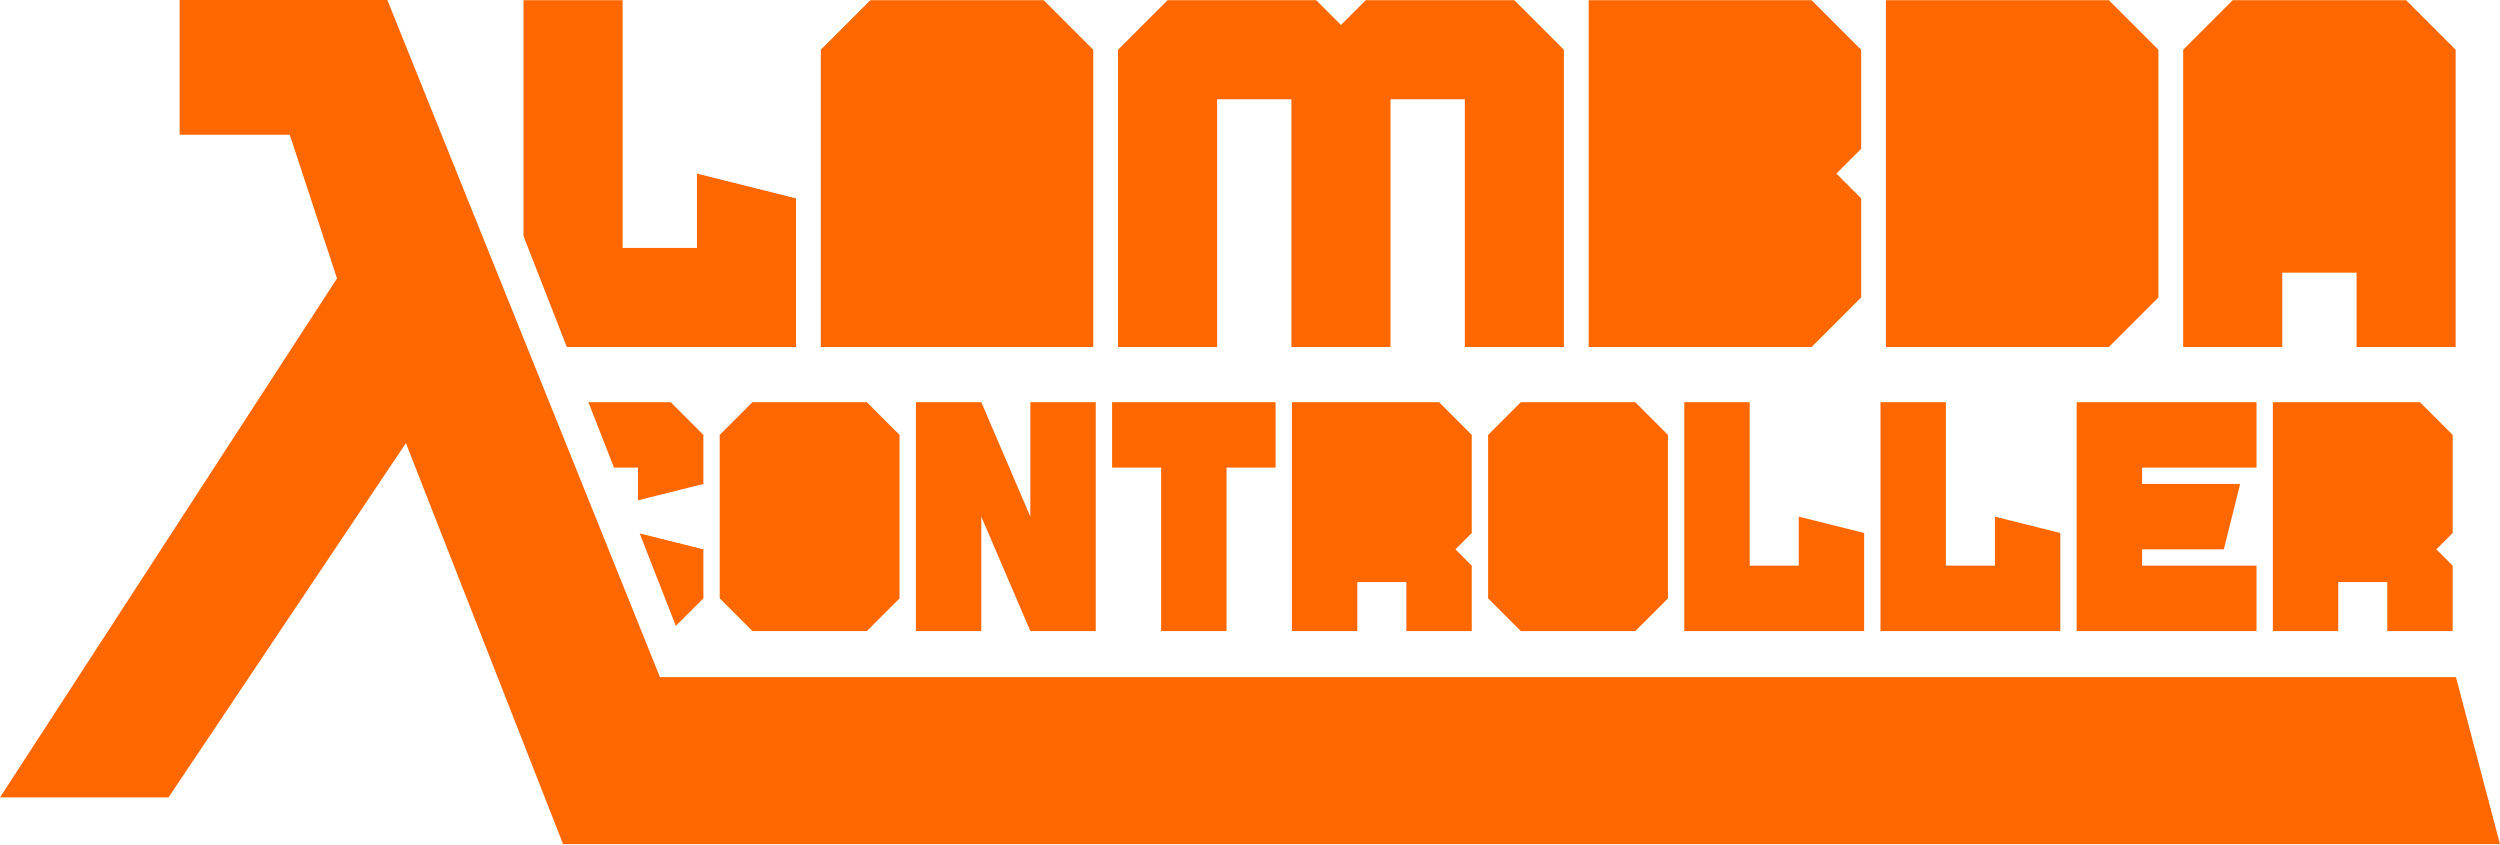
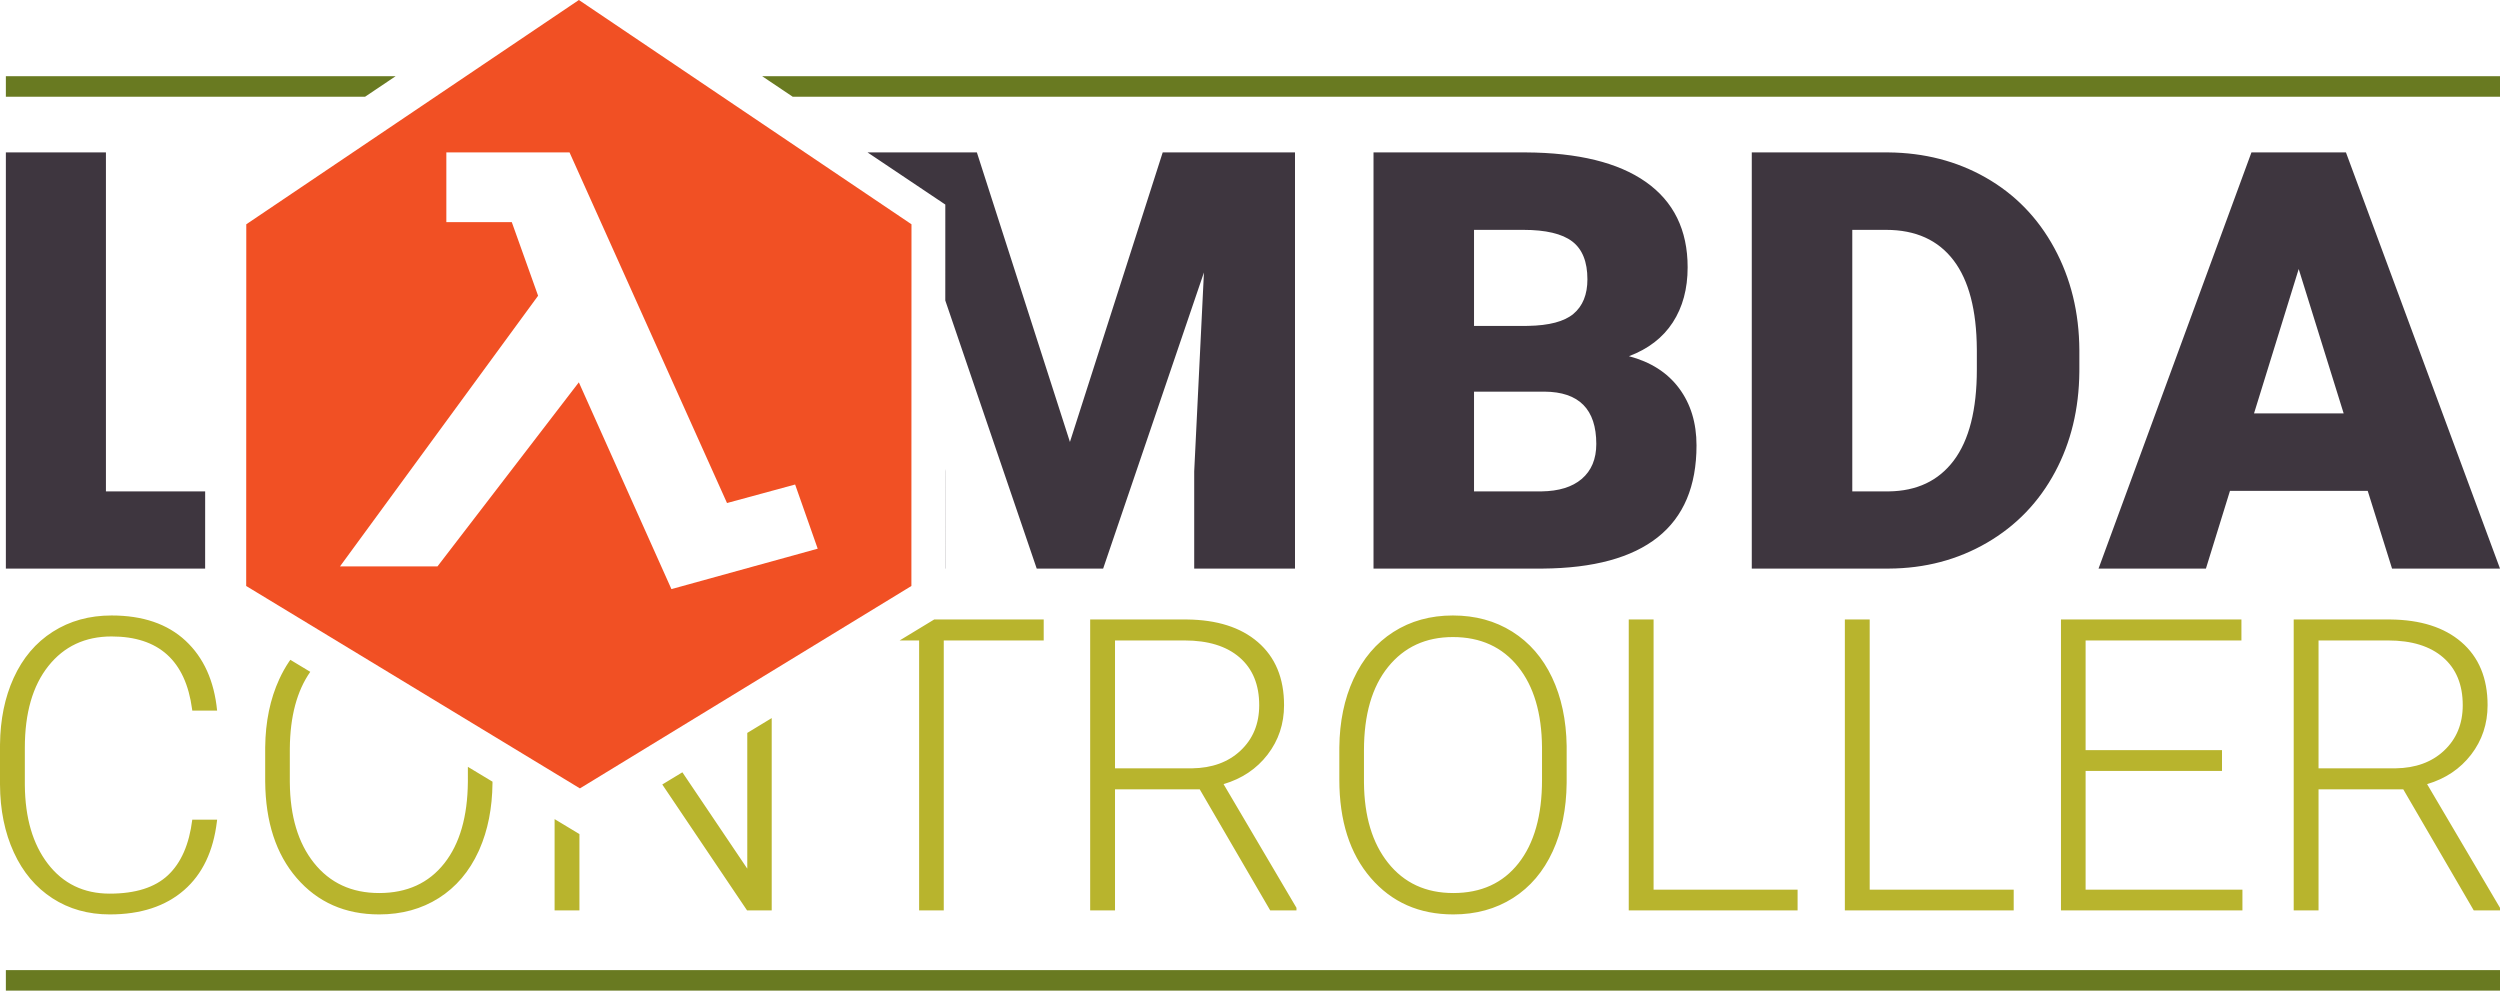
- <svg xmlns="http://www.w3.org/2000/svg" width="1232px" height="416px" viewBox="0 0 1232 416" version="1.1">
+ <svg xmlns="http://www.w3.org/2000/svg" width="853px" height="338px" viewBox="0 0 853 338" version="1.1">
  <g id="Page-1" stroke="none" stroke-width="1" fill="none" fill-rule="evenodd">
-     <g id="Logo" transform="translate(-32, -48)" fill="#FF6700" fill-rule="nonzero">
-       <g transform="translate(32, 48)">
-         <polygon id="Line-Copy-2" points="88.528 0 88.528 66.388 142.783 66.388 166.073 137.211 0 392.974 83.036 392.974 200.026 218.37 277.489 416 1232 416 1210.298 333.695 325.226 333.695 190.887 3.60822483e-16" />
-         <g id="text" transform="translate(258, 0)">
-           <path d="M256.348,0.102 L280.762,24.516 L280.762,171 L146.484,171 L146.484,24.516 L170.898,0.102 L256.348,0.102 Z M390.625,0.102 L402.832,12.309 L415.039,0.102 L488.281,0.102 L512.695,24.516 L512.695,171 L463.867,171 L463.867,48.93 L427.246,48.93 L427.246,171 L378.418,171 L378.418,48.93 L341.797,48.93 L341.797,171 L292.969,171 L292.969,24.516 L317.383,0.102 L390.625,0.102 Z M634.766,0.102 L659.18,24.516 L659.18,73.344 L646.973,85.551 L659.18,97.758 L659.18,146.586 L634.766,171 L524.902,171 L524.902,0.102 L634.766,0.102 Z M781.25,0.102 L805.664,24.516 L805.664,146.586 L781.25,171 L671.387,171 L671.387,0.102 L781.25,0.102 Z M927.734,0.102 L952.148,24.516 L952.148,171 L903.32,171 L903.32,134.379 L866.699,134.379 L866.699,171 L817.871,171 L817.871,24.516 L842.285,0.102 L927.734,0.102 Z M48.828,0.102 L48.828,122.172 L85.449,122.172 L85.449,85.551 L134.277,97.758 L134.277,171 L21.341,171 L0,116.39 L0,0.102 L48.828,0.102 Z" id="Shape" />
-           <path d="M169.189,198.207 L185.303,214.32 L185.303,294.887 L169.189,311 L112.793,311 L96.68,294.887 L96.68,214.32 L112.793,198.207 L169.189,198.207 Z M225.586,198.207 L249.756,254.604 L249.756,198.207 L281.982,198.207 L281.982,311 L249.756,311 L225.586,254.604 L225.586,311 L193.359,311 L193.359,198.207 L225.586,198.207 Z M370.605,198.207 L370.605,230.434 L346.436,230.434 L346.436,311 L314.209,311 L314.209,230.434 L290.039,230.434 L290.039,198.207 L370.605,198.207 Z M451.172,198.207 L467.285,214.32 L467.285,262.66 L459.229,270.717 L467.285,278.773 L467.285,311 L435.059,311 L435.059,286.83 L410.889,286.83 L410.889,311 L378.662,311 L378.662,198.207 L451.172,198.207 Z M547.852,198.207 L563.965,214.32 L563.965,294.887 L547.852,311 L491.455,311 L475.342,294.887 L475.342,214.32 L491.455,198.207 L547.852,198.207 Z M604.248,198.207 L604.248,278.773 L628.418,278.773 L628.418,254.604 L660.645,262.66 L660.645,311 L572.021,311 L572.021,198.207 L604.248,198.207 Z M700.928,198.207 L700.928,278.773 L725.098,278.773 L725.098,254.604 L757.324,262.66 L757.324,311 L668.701,311 L668.701,198.207 L700.928,198.207 Z M854.004,198.207 L854.004,230.434 L797.607,230.434 L797.607,238.49 L845.947,238.49 L837.891,270.717 L797.607,270.717 L797.607,278.773 L854.004,278.773 L854.004,311 L765.381,311 L765.381,198.207 L854.004,198.207 Z M934.57,198.207 L950.684,214.32 L950.684,262.66 L942.627,270.717 L950.684,278.773 L950.684,311 L918.457,311 L918.457,286.83 L894.287,286.83 L894.287,311 L862.061,311 L862.061,198.207 L934.57,198.207 Z M57.243,262.872 L88.623,270.717 L88.623,294.887 L75.055,308.454 L57.243,262.872 Z M72.51,198.207 L88.623,214.32 L88.623,238.49 L56.396,246.547 L56.396,230.434 L44.566,230.433 L31.973,198.207 L72.51,198.207 Z" id="Shape" />
-         </g>
+     <g id="Base-Logo-" transform="translate(-52, -27)">
+       <g id="Logo" transform="translate(52, 27)">
+         <polygon id="Path" fill="#3E363F" fill-rule="nonzero" points="36.143 52 36.143 167.668 70 167.667 69.993 194 2 194 2 52" />
+         <path d="M333.308,52 L365.061,150.795 L396.716,52 L441.854,52 L441.854,194 L407.463,194 L407.463,160.841 L410.785,92.962 L376.394,194 L353.727,194 L322.533,102.525 L322.541,69.796 L296,52 L333.308,52 Z M322.518,159.983 L322.561,160.841 L322.561,194 L322.509,194 L322.518,159.983 Z M526.385,194 C543.711,193.87 556.786,190.31 565.612,183.321 C574.438,176.331 578.85,165.88 578.85,151.966 C578.85,144.293 576.864,137.792 572.891,132.46 C568.917,127.129 563.218,123.488 555.793,121.537 C562.371,119.066 567.354,115.23 570.741,110.029 C574.128,104.827 575.822,98.553 575.822,91.206 C575.822,78.462 571.051,68.742 561.508,62.045 C552.113,55.451 538.471,52.104 520.583,52.002 L519.741,52 L468.643,52 L468.643,194 L526.385,194 Z M520.816,111.199 L502.937,111.199 L502.937,78.43 L519.741,78.43 C527.427,78.43 532.996,79.747 536.448,82.38 C539.9,85.013 541.626,89.321 541.626,95.302 C541.626,100.504 540.03,104.437 536.839,107.103 C533.727,109.702 528.572,111.065 521.374,111.192 L520.816,111.199 Z M525.408,167.668 L502.937,167.668 L502.937,133.63 L526.971,133.63 C538.76,133.696 544.655,139.645 544.655,151.478 C544.655,156.614 542.994,160.597 539.672,163.425 C536.448,166.17 531.874,167.583 525.95,167.664 L525.408,167.668 Z M644.506,194 C656.816,193.935 667.97,190.993 677.968,185.174 C687.966,179.355 695.717,171.292 701.221,160.987 C706.605,150.906 709.356,139.533 709.473,126.87 L709.477,126.023 L709.477,119.489 C709.412,106.615 706.562,94.993 700.928,84.623 C695.294,74.253 687.462,66.223 677.431,60.534 C667.614,54.966 656.58,52.122 644.329,52.004 L643.529,52 L597.707,52 L597.707,194 L644.506,194 Z M643.919,167.668 L632,167.668 L632,78.43 L643.529,78.43 C653.624,78.43 661.31,81.908 666.586,88.865 C671.769,95.7 674.407,105.799 674.497,119.16 L674.5,119.879 L674.5,126.023 C674.5,139.807 671.862,150.194 666.586,157.183 C661.404,164.048 654.024,167.542 644.444,167.664 L643.919,167.668 Z M752.661,194 L760.868,167.473 L807.862,167.473 L816.167,194 L853,194 L800.437,52 L768.195,52 L716.023,194 L752.661,194 Z M799.655,141.043 L769.075,141.043 L784.316,91.791 L799.655,141.043 Z" id="Shape" fill="#3E363F" fill-rule="nonzero" />
+         <path d="M37.449,312 C48.019,312 56.482,309.227 62.837,303.682 C69.068,298.245 72.792,290.449 74.009,280.294 L74.079,279.682 L65.605,279.682 C64.557,288.091 61.801,294.398 57.336,298.602 C52.871,302.807 46.242,304.909 37.449,304.909 C28.565,304.909 21.515,301.5 16.299,294.682 C11.187,288 8.579,279.092 8.477,267.957 L8.474,267.273 L8.474,255.136 C8.474,243.273 11.151,233.977 16.504,227.25 C21.857,220.523 29.044,217.159 38.064,217.159 C54.166,217.159 63.325,225.423 65.54,241.951 L65.605,242.455 L74.079,242.455 C73.077,232.318 69.489,224.375 63.316,218.625 C57.142,212.875 48.725,210 38.064,210 C30.502,210 23.816,211.852 18.007,215.557 C12.198,219.261 7.745,224.523 4.647,231.341 C1.646,237.946 0.098,245.49 0.005,253.972 L0,254.795 L0,267.682 C0.046,276.364 1.617,284.08 4.715,290.83 C7.813,297.58 12.198,302.795 17.87,306.477 C23.543,310.159 30.069,312 37.449,312 Z M99.058,225.128 L105.862,229.23 C101.308,235.741 98.984,244.439 98.889,255.325 L98.886,256.023 L98.886,266.386 L98.889,267.063 C98.992,278.517 101.724,287.621 107.086,294.375 C112.553,301.261 119.979,304.705 129.365,304.705 C138.886,304.705 146.313,301.307 151.643,294.511 C156.873,287.844 159.537,278.606 159.636,266.798 L159.639,266.114 L159.638,261.643 L168.042,266.709 L168.04,267.214 C167.95,275.733 166.462,283.27 163.578,289.823 L163.295,290.455 C160.128,297.364 155.607,302.682 149.729,306.409 C143.852,310.136 137.064,312 129.365,312 C117.747,312 108.362,307.852 101.209,299.557 C94.178,291.402 90.602,280.447 90.483,266.691 L90.48,265.977 L90.48,255.75 L90.484,254.931 C90.579,246.22 92.183,238.482 95.298,231.716 C96.274,229.596 97.372,227.626 98.594,225.804 L99.058,225.128 Z M263.307,245.01 L263.308,310.636 L254.902,310.636 L225.971,267.666 L232.825,263.507 L254.971,296.386 L254.97,250.069 L263.307,245.01 Z M189.229,279.479 L197.703,284.587 L197.703,310.636 L189.229,310.636 L189.229,279.479 Z M356.111,211.363 L356.111,218.523 L322.011,218.523 L322.011,310.636 L313.605,310.636 L313.605,218.523 L306.957,218.522 L318.755,211.363 L356.111,211.363 Z M380.44,310.636 L380.44,269.318 L409.347,269.318 L433.402,310.636 L442.355,310.636 L442.355,309.75 L417.479,267.545 C423.766,265.682 428.778,262.318 432.514,257.455 C436.25,252.591 438.118,246.977 438.118,240.614 C438.118,231.386 435.133,224.205 429.165,219.068 C423.316,214.035 415.236,211.467 404.924,211.367 L404.29,211.364 L371.966,211.364 L371.966,310.636 L380.44,310.636 Z M406.203,262.159 L380.44,262.159 L380.44,218.523 L404.153,218.523 C412.217,218.523 418.482,220.455 422.946,224.318 C427.411,228.182 429.644,233.614 429.644,240.614 C429.644,246.977 427.502,252.159 423.22,256.159 C419.047,260.057 413.555,262.055 406.744,262.155 L406.203,262.159 Z M495.863,312 C503.563,312 510.351,310.136 516.228,306.409 C522.105,302.682 526.627,297.364 529.794,290.455 C532.864,283.755 534.446,276.008 534.539,267.214 L534.543,266.386 L534.543,254.523 C534.406,245.659 532.743,237.864 529.554,231.136 C526.365,224.409 521.843,219.205 515.989,215.523 C510.135,211.841 503.381,210 495.727,210 C488.073,210 481.307,211.875 475.43,215.625 C469.553,219.375 465.009,224.739 461.797,231.716 C458.682,238.482 457.078,246.22 456.983,254.931 L456.979,255.75 L456.979,265.977 C456.979,280.068 460.555,291.261 467.708,299.557 C474.861,307.852 484.246,312 495.863,312 Z M495.863,304.705 C486.478,304.705 479.052,301.261 473.585,294.375 C468.223,287.621 465.491,278.517 465.388,267.063 L465.385,266.386 L465.385,256.023 C465.385,243.841 468.129,234.352 473.619,227.557 C479.109,220.761 486.478,217.364 495.727,217.364 C505.158,217.364 512.584,220.75 518.005,227.523 C523.324,234.168 526.034,243.307 526.135,254.94 L526.137,255.614 L526.137,266.114 C526.137,278.25 523.472,287.716 518.142,294.511 C512.811,301.307 505.385,304.705 495.863,304.705 Z M613.337,310.636 L613.337,303.545 L564.202,303.545 L564.202,211.364 L555.728,211.364 L555.728,310.636 L613.337,310.636 Z M687.074,310.636 L687.074,303.545 L637.939,303.545 L637.939,211.364 L629.465,211.364 L629.465,310.636 L687.074,310.636 Z M765.117,310.636 L765.117,303.545 L711.608,303.545 L711.608,263.045 L758.146,263.045 L758.146,255.955 L711.608,255.955 L711.608,218.523 L764.775,218.523 L764.775,211.364 L703.202,211.364 L703.202,310.636 L765.117,310.636 Z M791.085,310.636 L791.085,269.318 L819.993,269.318 L844.048,310.636 L853,310.636 L853,309.75 L828.125,267.545 C834.412,265.682 839.423,262.318 843.159,257.455 C846.895,252.591 848.763,246.977 848.763,240.614 C848.763,231.386 845.779,224.205 839.811,219.068 C833.962,214.035 825.881,211.467 815.57,211.367 L814.936,211.364 L782.611,211.364 L782.611,310.636 L791.085,310.636 Z M816.849,262.159 L791.085,262.159 L791.085,218.523 L814.799,218.523 C822.863,218.523 829.127,220.455 833.592,224.318 C838.057,228.182 840.289,233.614 840.289,240.614 C840.289,246.977 838.148,252.159 833.865,256.159 C829.693,260.057 824.201,262.055 817.389,262.155 L816.849,262.159 Z" id="Shape" fill="#B8B42D" fill-rule="nonzero" />
+         <path d="M197.515,0 L311,76.528 L310.969,199.938 L197.867,269 L84,199.938 L84.031,76.528 L197.515,0 Z M194.322,52 L152.294,52 L152.294,75.797 L174.624,75.797 L183.598,100.907 L116,193.263 L149.261,193.263 L197.5,130.447 L229.091,201 L279,187.214 L271.296,165.315 L248.056,171.634 L194.322,52 Z" id="Shape" fill="#F15024" fill-rule="nonzero" />
+         <rect id="Rectangle" fill="#697A21" x="2" y="331" width="851" height="7" />
+         <path d="M134.99,26 L124.569,33 L2,33 L2,26 L134.99,26 Z M853,26 L853,33 L270.465,33 L260.044,26 L853,26 Z" id="Shape" fill="#697A21" />
      </g>
    </g>
  </g>
</svg>
